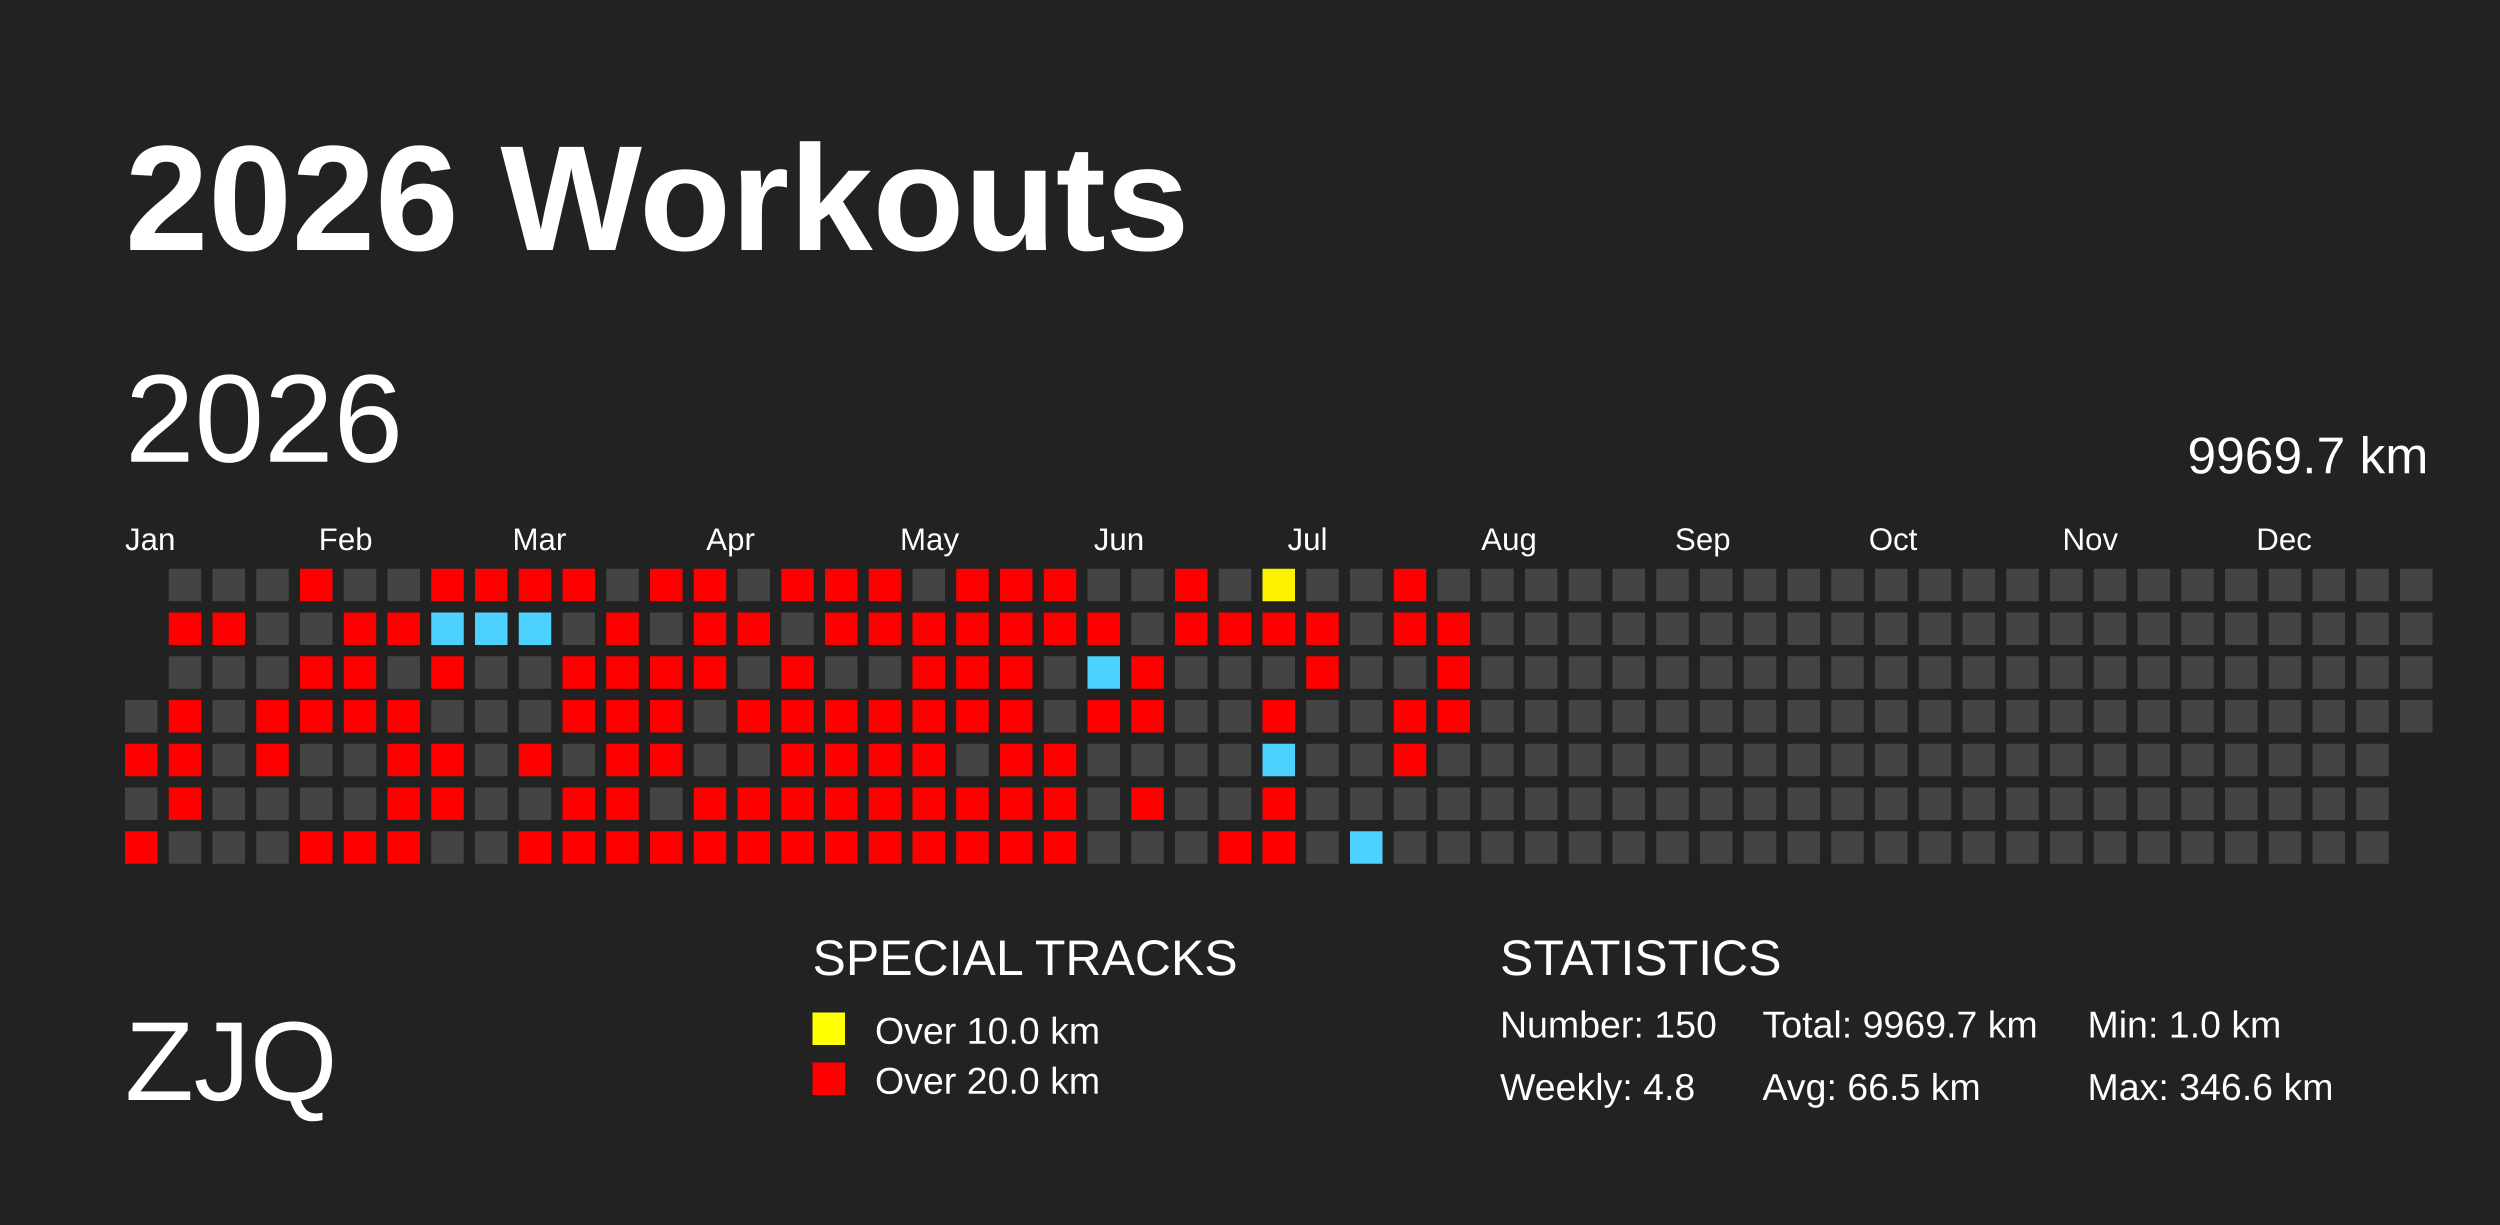
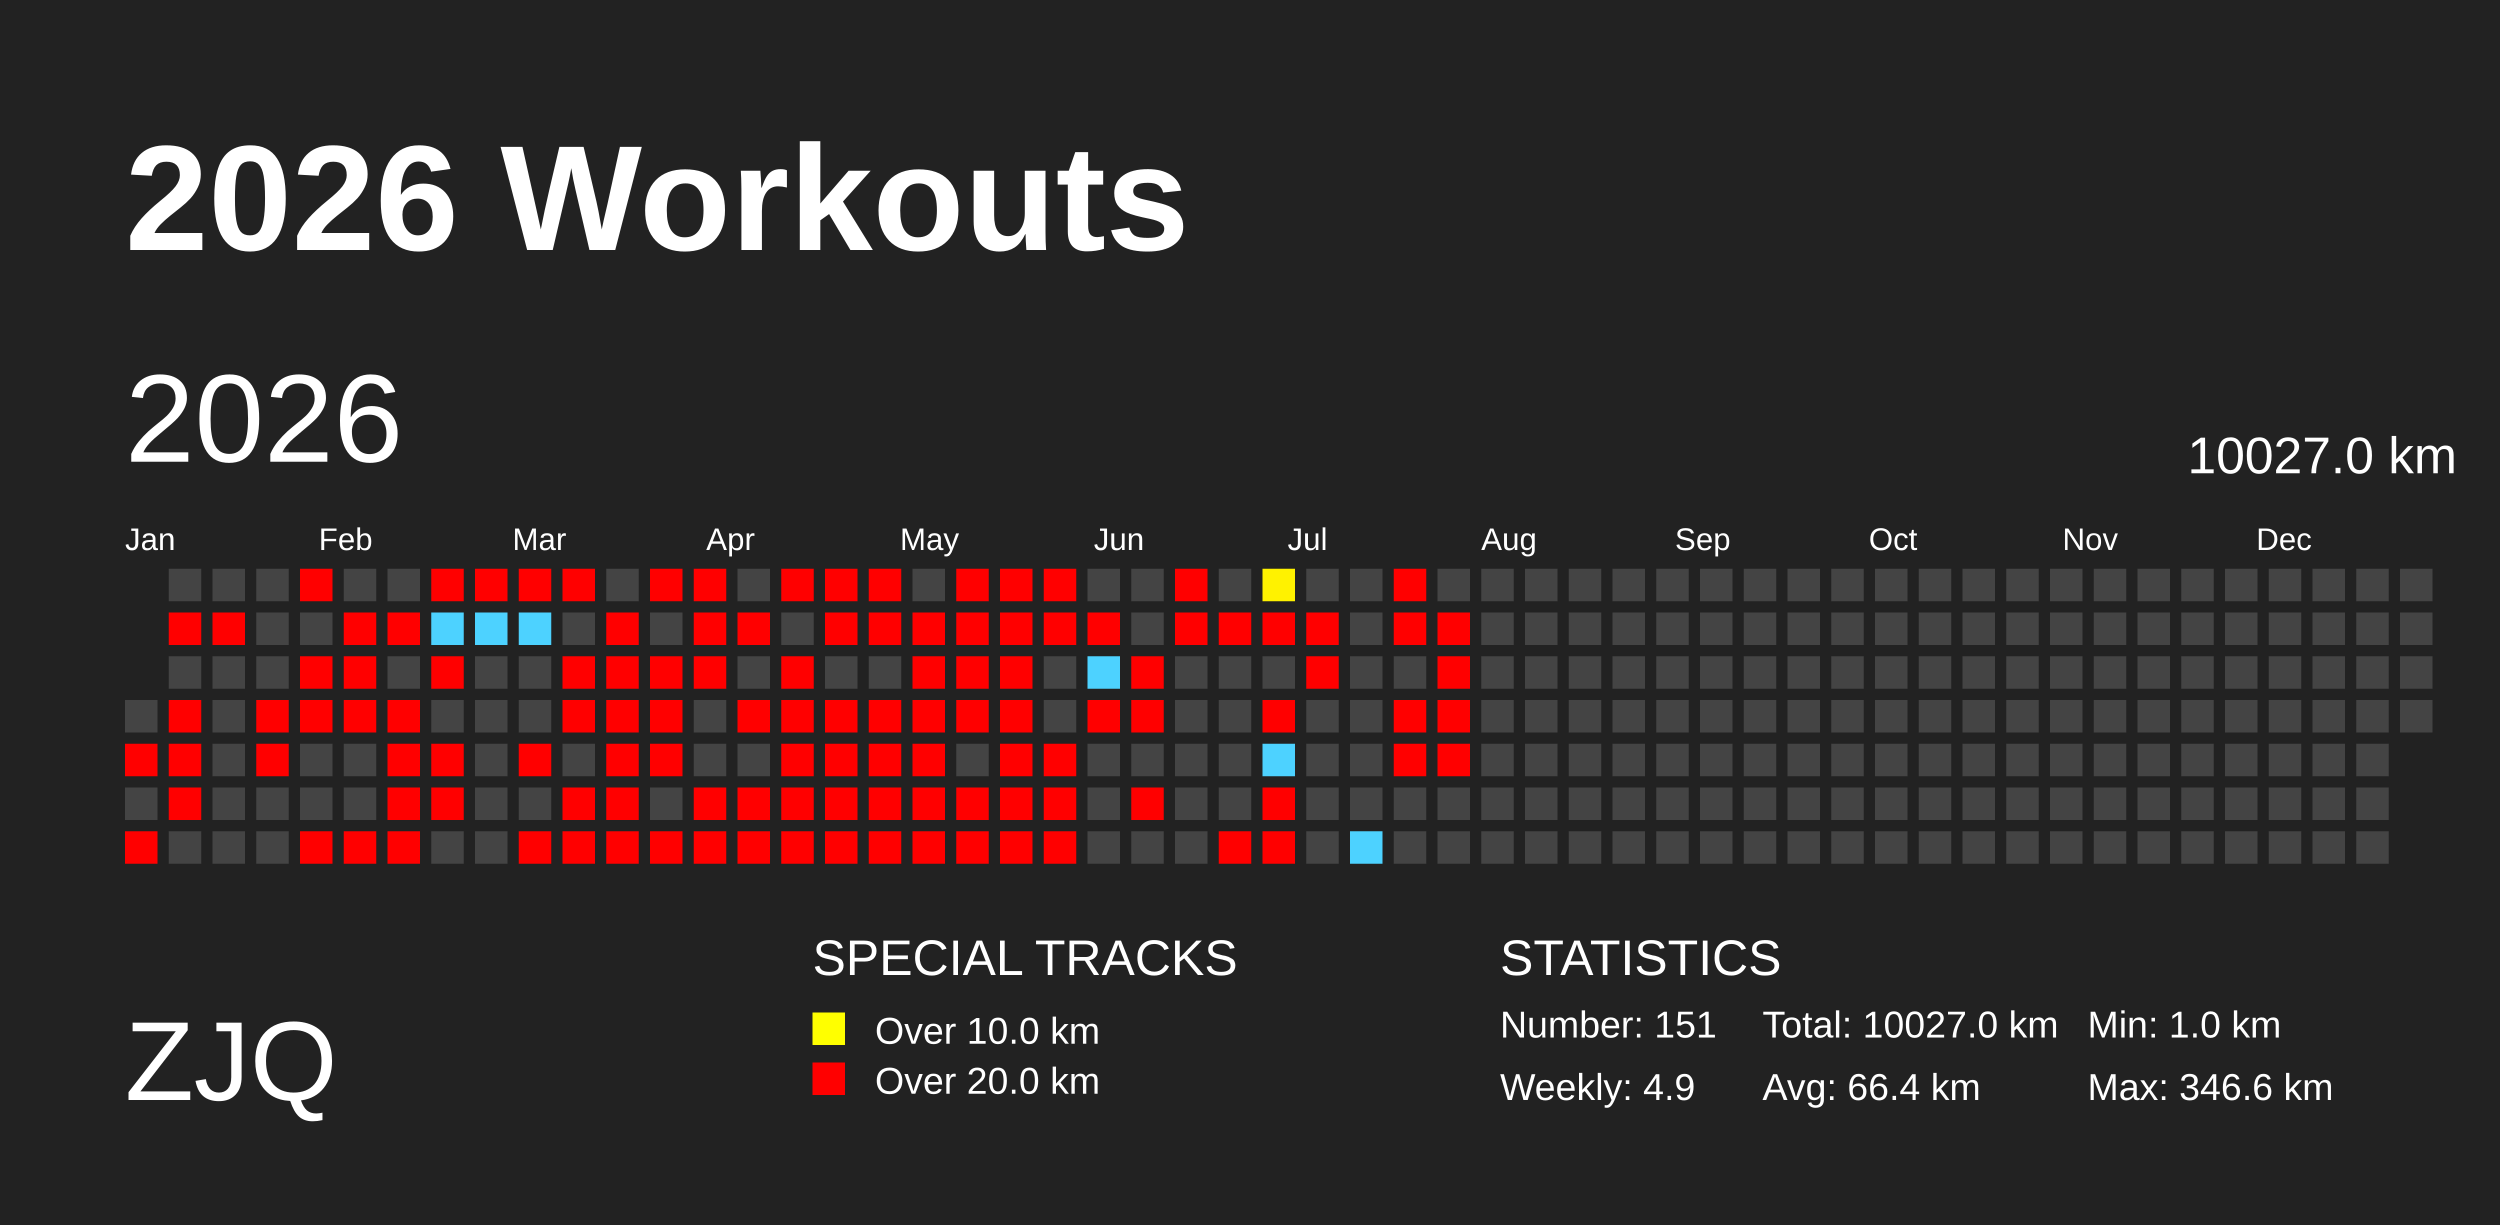
<svg xmlns="http://www.w3.org/2000/svg" baseProfile="full" height="98mm" version="1.1" viewBox="0,0,200,98" width="200mm">
  <defs>
    <pattern height="2" id="indoor-stripe" patternUnits="userSpaceOnUse" width="2">
      <line stroke="white" stroke-opacity="0.45" stroke-width="0.5" x1="0" x2="2" y1="2" y2="0" />
    </pattern>
  </defs>
  <rect fill="#222222" height="98" width="200" x="0" y="0" />
  <text fill="#FFFFFF" style="font-size:12px; font-family:Arial; font-weight:bold;" x="10" y="20">2026 Workouts</text>
  <text fill="#FFFFFF" style="font-size:9px; font-family:Arial" x="10" y="88">ZJQ</text>
  <text fill="#FFFFFF" style="font-size:4px; font-family:Arial" x="65" y="78">SPECIAL TRACKS</text>
  <rect fill="yellow" height="2.6" width="2.6" x="65" y="81" />
  <text fill="#FFFFFF" style="font-size:3px; font-family:Arial" x="70" y="83.5">Over 10.0 km</text>
  <rect fill="red" height="2.6" width="2.6" x="65" y="85" />
  <text fill="#FFFFFF" style="font-size:3px; font-family:Arial" x="70" y="87.5">Over 20.0 km</text>
  <text fill="#FFFFFF" style="font-size:4px; font-family:Arial" x="120" y="78">STATISTICS</text>
-   <text fill="#FFFFFF" style="font-size:3px; font-family:Arial" x="120" y="83">Number: 150</text>
-   <text fill="#FFFFFF" style="font-size:3px; font-family:Arial" x="120" y="88">Weekly: 4.8</text>
-   <text fill="#FFFFFF" style="font-size:3px; font-family:Arial" x="141" y="83">Total: 9969.7 km</text>
-   <text fill="#FFFFFF" style="font-size:3px; font-family:Arial" x="141" y="88">Avg: 66.5 km</text>
+   <text fill="#FFFFFF" style="font-size:3px; font-family:Arial" x="120" y="83">Number: 151</text>
+   <text fill="#FFFFFF" style="font-size:3px; font-family:Arial" x="120" y="88">Weekly: 4.9</text>
+   <text fill="#FFFFFF" style="font-size:3px; font-family:Arial" x="141" y="83">Total: 10027.0 km</text>
+   <text fill="#FFFFFF" style="font-size:3px; font-family:Arial" x="141" y="88">Avg: 66.4 km</text>
  <text fill="#FFFFFF" style="font-size:3px; font-family:Arial" x="167" y="83">Min: 1.0 km</text>
  <text fill="#FFFFFF" style="font-size:3px; font-family:Arial" x="167" y="88">Max: 346.6 km</text>
  <text dominant-baseline="hanging" fill="#FFFFFF" style="font-size:10.0px; font-family:Arial;" x="10" y="30">2026</text>
-   <text dominant-baseline="hanging" fill="#FFFFFF" style="font-size:4.125px; font-family:Arial;" x="175" y="35">9969.7 km</text>
+   <text dominant-baseline="hanging" fill="#FFFFFF" style="font-size:4.125px; font-family:Arial;" x="175" y="35">10027.0 km</text>
  <text fill="#FFFFFF" style="font-size:2.5px; font-family:Arial" x="10.0" y="44">Jan</text>
  <text fill="#FFFFFF" style="font-size:2.5px; font-family:Arial" x="25.5" y="44">Feb</text>
  <text fill="#FFFFFF" style="font-size:2.5px; font-family:Arial" x="41.0" y="44">Mar</text>
  <text fill="#FFFFFF" style="font-size:2.5px; font-family:Arial" x="56.5" y="44">Apr</text>
  <text fill="#FFFFFF" style="font-size:2.5px; font-family:Arial" x="72.0" y="44">May</text>
  <text fill="#FFFFFF" style="font-size:2.5px; font-family:Arial" x="87.5" y="44">Jun</text>
  <text fill="#FFFFFF" style="font-size:2.5px; font-family:Arial" x="103.0" y="44">Jul</text>
  <text fill="#FFFFFF" style="font-size:2.5px; font-family:Arial" x="118.5" y="44">Aug</text>
  <text fill="#FFFFFF" style="font-size:2.5px; font-family:Arial" x="134.0" y="44">Sep</text>
  <text fill="#FFFFFF" style="font-size:2.5px; font-family:Arial" x="149.5" y="44">Oct</text>
  <text fill="#FFFFFF" style="font-size:2.5px; font-family:Arial" x="165.0" y="44">Nov</text>
  <text fill="#FFFFFF" style="font-size:2.5px; font-family:Arial" x="180.5" y="44">Dec</text>
  <rect fill="#444444" height="2.6" width="2.6" x="10.0" y="56.0" />
  <rect fill="red" height="2.6" width="2.6" x="10.0" y="59.5" />
  <rect fill="#444444" height="2.6" width="2.6" x="10.0" y="63.0" />
  <rect fill="red" height="2.6" width="2.6" x="10.0" y="66.5" />
  <rect fill="#444444" height="2.6" width="2.6" x="13.5" y="45.5" />
  <rect fill="red" height="2.6" width="2.6" x="13.5" y="49.0" />
  <rect fill="#444444" height="2.6" width="2.6" x="13.5" y="52.5" />
  <rect fill="red" height="2.6" width="2.6" x="13.5" y="56.0" />
  <rect fill="red" height="2.6" width="2.6" x="13.5" y="59.5" />
  <rect fill="red" height="2.6" width="2.6" x="13.5" y="63.0" />
  <rect fill="#444444" height="2.6" width="2.6" x="13.5" y="66.5" />
  <rect fill="#444444" height="2.6" width="2.6" x="17.0" y="45.5" />
  <rect fill="red" height="2.6" width="2.6" x="17.0" y="49.0" />
  <rect fill="#444444" height="2.6" width="2.6" x="17.0" y="52.5" />
  <rect fill="#444444" height="2.6" width="2.6" x="17.0" y="56.0" />
  <rect fill="#444444" height="2.6" width="2.6" x="17.0" y="59.5" />
  <rect fill="#444444" height="2.6" width="2.6" x="17.0" y="63.0" />
  <rect fill="#444444" height="2.6" width="2.6" x="17.0" y="66.5" />
  <rect fill="#444444" height="2.6" width="2.6" x="20.5" y="45.5" />
  <rect fill="#444444" height="2.6" width="2.6" x="20.5" y="49.0" />
  <rect fill="#444444" height="2.6" width="2.6" x="20.5" y="52.5" />
  <rect fill="red" height="2.6" width="2.6" x="20.5" y="56.0" />
  <rect fill="red" height="2.6" width="2.6" x="20.5" y="59.5" />
  <rect fill="#444444" height="2.6" width="2.6" x="20.5" y="63.0" />
  <rect fill="#444444" height="2.6" width="2.6" x="20.5" y="66.5" />
  <rect fill="red" height="2.6" width="2.6" x="24.0" y="45.5" />
  <rect fill="#444444" height="2.6" width="2.6" x="24.0" y="49.0" />
  <rect fill="red" height="2.6" width="2.6" x="24.0" y="52.5" />
  <rect fill="red" height="2.6" width="2.6" x="24.0" y="56.0" />
  <rect fill="#444444" height="2.6" width="2.6" x="24.0" y="59.5" />
  <rect fill="#444444" height="2.6" width="2.6" x="24.0" y="63.0" />
  <rect fill="red" height="2.6" width="2.6" x="24.0" y="66.5" />
  <rect fill="#444444" height="2.6" width="2.6" x="27.5" y="45.5" />
  <rect fill="red" height="2.6" width="2.6" x="27.5" y="49.0" />
  <rect fill="red" height="2.6" width="2.6" x="27.5" y="52.5" />
  <rect fill="red" height="2.6" width="2.6" x="27.5" y="56.0" />
  <rect fill="#444444" height="2.6" width="2.6" x="27.5" y="59.5" />
  <rect fill="#444444" height="2.6" width="2.6" x="27.5" y="63.0" />
  <rect fill="red" height="2.6" width="2.6" x="27.5" y="66.5" />
  <rect fill="#444444" height="2.6" width="2.6" x="31.0" y="45.5" />
  <rect fill="red" height="2.6" width="2.6" x="31.0" y="49.0" />
  <rect fill="#444444" height="2.6" width="2.6" x="31.0" y="52.5" />
  <rect fill="red" height="2.6" width="2.6" x="31.0" y="56.0" />
  <rect fill="red" height="2.6" width="2.6" x="31.0" y="59.5" />
  <rect fill="red" height="2.6" width="2.6" x="31.0" y="63.0" />
  <rect fill="red" height="2.6" width="2.6" x="31.0" y="66.5" />
  <rect fill="red" height="2.6" width="2.6" x="34.5" y="45.5" />
  <rect fill="#4dd2ff" height="2.6" width="2.6" x="34.5" y="49.0" />
  <rect fill="red" height="2.6" width="2.6" x="34.5" y="52.5" />
  <rect fill="#444444" height="2.6" width="2.6" x="34.5" y="56.0" />
  <rect fill="red" height="2.6" width="2.6" x="34.5" y="59.5" />
  <rect fill="red" height="2.6" width="2.6" x="34.5" y="63.0" />
  <rect fill="#444444" height="2.6" width="2.6" x="34.5" y="66.5" />
  <rect fill="red" height="2.6" width="2.6" x="38.0" y="45.5" />
  <rect fill="#4dd2ff" height="2.6" width="2.6" x="38.0" y="49.0" />
  <rect fill="#444444" height="2.6" width="2.6" x="38.0" y="52.5" />
  <rect fill="#444444" height="2.6" width="2.6" x="38.0" y="56.0" />
  <rect fill="#444444" height="2.6" width="2.6" x="38.0" y="59.5" />
  <rect fill="#444444" height="2.6" width="2.6" x="38.0" y="63.0" />
  <rect fill="#444444" height="2.6" width="2.6" x="38.0" y="66.5" />
  <rect fill="red" height="2.6" width="2.6" x="41.5" y="45.5" />
  <rect fill="#4dd2ff" height="2.6" width="2.6" x="41.5" y="49.0" />
  <rect fill="#444444" height="2.6" width="2.6" x="41.5" y="52.5" />
  <rect fill="#444444" height="2.6" width="2.6" x="41.5" y="56.0" />
  <rect fill="red" height="2.6" width="2.6" x="41.5" y="59.5" />
  <rect fill="#444444" height="2.6" width="2.6" x="41.5" y="63.0" />
  <rect fill="red" height="2.6" width="2.6" x="41.5" y="66.5" />
  <rect fill="red" height="2.6" width="2.6" x="45.0" y="45.5" />
  <rect fill="#444444" height="2.6" width="2.6" x="45.0" y="49.0" />
  <rect fill="red" height="2.6" width="2.6" x="45.0" y="52.5" />
  <rect fill="red" height="2.6" width="2.6" x="45.0" y="56.0" />
  <rect fill="#444444" height="2.6" width="2.6" x="45.0" y="59.5" />
  <rect fill="red" height="2.6" width="2.6" x="45.0" y="63.0" />
  <rect fill="red" height="2.6" width="2.6" x="45.0" y="66.5" />
  <rect fill="#444444" height="2.6" width="2.6" x="48.5" y="45.5" />
  <rect fill="red" height="2.6" width="2.6" x="48.5" y="49.0" />
  <rect fill="red" height="2.6" width="2.6" x="48.5" y="52.5" />
  <rect fill="red" height="2.6" width="2.6" x="48.5" y="56.0" />
  <rect fill="red" height="2.6" width="2.6" x="48.5" y="59.5" />
  <rect fill="red" height="2.6" width="2.6" x="48.5" y="63.0" />
  <rect fill="red" height="2.6" width="2.6" x="48.5" y="66.5" />
  <rect fill="red" height="2.6" width="2.6" x="52.0" y="45.5" />
  <rect fill="#444444" height="2.6" width="2.6" x="52.0" y="49.0" />
  <rect fill="red" height="2.6" width="2.6" x="52.0" y="52.5" />
  <rect fill="red" height="2.6" width="2.6" x="52.0" y="56.0" />
  <rect fill="red" height="2.6" width="2.6" x="52.0" y="59.5" />
  <rect fill="#444444" height="2.6" width="2.6" x="52.0" y="63.0" />
  <rect fill="red" height="2.6" width="2.6" x="52.0" y="66.5" />
  <rect fill="red" height="2.6" width="2.6" x="55.5" y="45.5" />
  <rect fill="red" height="2.6" width="2.6" x="55.5" y="49.0" />
  <rect fill="red" height="2.6" width="2.6" x="55.5" y="52.5" />
  <rect fill="#444444" height="2.6" width="2.6" x="55.5" y="56.0" />
  <rect fill="#444444" height="2.6" width="2.6" x="55.5" y="59.5" />
  <rect fill="red" height="2.6" width="2.6" x="55.5" y="63.0" />
  <rect fill="red" height="2.6" width="2.6" x="55.5" y="66.5" />
  <rect fill="#444444" height="2.6" width="2.6" x="59.0" y="45.5" />
  <rect fill="red" height="2.6" width="2.6" x="59.0" y="49.0" />
  <rect fill="#444444" height="2.6" width="2.6" x="59.0" y="52.5" />
  <rect fill="red" height="2.6" width="2.6" x="59.0" y="56.0" />
  <rect fill="#444444" height="2.6" width="2.6" x="59.0" y="59.5" />
  <rect fill="red" height="2.6" width="2.6" x="59.0" y="63.0" />
  <rect fill="red" height="2.6" width="2.6" x="59.0" y="66.5" />
  <rect fill="red" height="2.6" width="2.6" x="62.5" y="45.5" />
  <rect fill="#444444" height="2.6" width="2.6" x="62.5" y="49.0" />
  <rect fill="red" height="2.6" width="2.6" x="62.5" y="52.5" />
  <rect fill="red" height="2.6" width="2.6" x="62.5" y="56.0" />
  <rect fill="red" height="2.6" width="2.6" x="62.5" y="59.5" />
  <rect fill="red" height="2.6" width="2.6" x="62.5" y="63.0" />
  <rect fill="red" height="2.6" width="2.6" x="62.5" y="66.5" />
  <rect fill="red" height="2.6" width="2.6" x="66.0" y="45.5" />
  <rect fill="red" height="2.6" width="2.6" x="66.0" y="49.0" />
  <rect fill="#444444" height="2.6" width="2.6" x="66.0" y="52.5" />
  <rect fill="red" height="2.6" width="2.6" x="66.0" y="56.0" />
  <rect fill="red" height="2.6" width="2.6" x="66.0" y="59.5" />
  <rect fill="red" height="2.6" width="2.6" x="66.0" y="63.0" />
  <rect fill="red" height="2.6" width="2.6" x="66.0" y="66.5" />
  <rect fill="red" height="2.6" width="2.6" x="69.5" y="45.5" />
  <rect fill="red" height="2.6" width="2.6" x="69.5" y="49.0" />
  <rect fill="#444444" height="2.6" width="2.6" x="69.5" y="52.5" />
  <rect fill="red" height="2.6" width="2.6" x="69.5" y="56.0" />
  <rect fill="red" height="2.6" width="2.6" x="69.5" y="59.5" />
  <rect fill="red" height="2.6" width="2.6" x="69.5" y="63.0" />
  <rect fill="red" height="2.6" width="2.6" x="69.5" y="66.5" />
  <rect fill="#444444" height="2.6" width="2.6" x="73.0" y="45.5" />
  <rect fill="red" height="2.6" width="2.6" x="73.0" y="49.0" />
  <rect fill="red" height="2.6" width="2.6" x="73.0" y="52.5" />
  <rect fill="red" height="2.6" width="2.6" x="73.0" y="56.0" />
  <rect fill="red" height="2.6" width="2.6" x="73.0" y="59.5" />
  <rect fill="red" height="2.6" width="2.6" x="73.0" y="63.0" />
  <rect fill="red" height="2.6" width="2.6" x="73.0" y="66.5" />
  <rect fill="red" height="2.6" width="2.6" x="76.5" y="45.5" />
  <rect fill="red" height="2.6" width="2.6" x="76.5" y="49.0" />
  <rect fill="red" height="2.6" width="2.6" x="76.5" y="52.5" />
  <rect fill="red" height="2.6" width="2.6" x="76.5" y="56.0" />
  <rect fill="#444444" height="2.6" width="2.6" x="76.5" y="59.5" />
  <rect fill="red" height="2.6" width="2.6" x="76.5" y="63.0" />
  <rect fill="red" height="2.6" width="2.6" x="76.5" y="66.5" />
  <rect fill="red" height="2.6" width="2.6" x="80.0" y="45.5" />
  <rect fill="red" height="2.6" width="2.6" x="80.0" y="49.0" />
  <rect fill="red" height="2.6" width="2.6" x="80.0" y="52.5" />
  <rect fill="red" height="2.6" width="2.6" x="80.0" y="56.0" />
  <rect fill="red" height="2.6" width="2.6" x="80.0" y="59.5" />
  <rect fill="red" height="2.6" width="2.6" x="80.0" y="63.0" />
  <rect fill="red" height="2.6" width="2.6" x="80.0" y="66.5" />
  <rect fill="red" height="2.6" width="2.6" x="83.5" y="45.5" />
  <rect fill="red" height="2.6" width="2.6" x="83.5" y="49.0" />
  <rect fill="#444444" height="2.6" width="2.6" x="83.5" y="52.5" />
  <rect fill="#444444" height="2.6" width="2.6" x="83.5" y="56.0" />
  <rect fill="red" height="2.6" width="2.6" x="83.5" y="59.5" />
  <rect fill="red" height="2.6" width="2.6" x="83.5" y="63.0" />
  <rect fill="red" height="2.6" width="2.6" x="83.5" y="66.5" />
  <rect fill="#444444" height="2.6" width="2.6" x="87.0" y="45.5" />
  <rect fill="red" height="2.6" width="2.6" x="87.0" y="49.0" />
  <rect fill="#4dd2ff" height="2.6" width="2.6" x="87.0" y="52.5" />
  <rect fill="red" height="2.6" width="2.6" x="87.0" y="56.0" />
  <rect fill="#444444" height="2.6" width="2.6" x="87.0" y="59.5" />
  <rect fill="#444444" height="2.6" width="2.6" x="87.0" y="63.0" />
  <rect fill="#444444" height="2.6" width="2.6" x="87.0" y="66.5" />
  <rect fill="#444444" height="2.6" width="2.6" x="90.5" y="45.5" />
  <rect fill="#444444" height="2.6" width="2.6" x="90.5" y="49.0" />
  <rect fill="red" height="2.6" width="2.6" x="90.5" y="52.5" />
  <rect fill="red" height="2.6" width="2.6" x="90.5" y="56.0" />
  <rect fill="#444444" height="2.6" width="2.6" x="90.5" y="59.5" />
  <rect fill="red" height="2.6" width="2.6" x="90.5" y="63.0" />
  <rect fill="#444444" height="2.6" width="2.6" x="90.5" y="66.5" />
  <rect fill="red" height="2.6" width="2.6" x="94.0" y="45.5" />
  <rect fill="red" height="2.6" width="2.6" x="94.0" y="49.0" />
  <rect fill="#444444" height="2.6" width="2.6" x="94.0" y="52.5" />
  <rect fill="#444444" height="2.6" width="2.6" x="94.0" y="56.0" />
  <rect fill="#444444" height="2.6" width="2.6" x="94.0" y="59.5" />
  <rect fill="#444444" height="2.6" width="2.6" x="94.0" y="63.0" />
  <rect fill="#444444" height="2.6" width="2.6" x="94.0" y="66.5" />
  <rect fill="#444444" height="2.6" width="2.6" x="97.5" y="45.5" />
  <rect fill="red" height="2.6" width="2.6" x="97.5" y="49.0" />
  <rect fill="#444444" height="2.6" width="2.6" x="97.5" y="52.5" />
  <rect fill="#444444" height="2.6" width="2.6" x="97.5" y="56.0" />
  <rect fill="#444444" height="2.6" width="2.6" x="97.5" y="59.5" />
  <rect fill="#444444" height="2.6" width="2.6" x="97.5" y="63.0" />
  <rect fill="red" height="2.6" width="2.6" x="97.5" y="66.5" />
  <rect fill="#fff200" height="2.6" width="2.6" x="101.0" y="45.5" />
  <rect fill="red" height="2.6" width="2.6" x="101.0" y="49.0" />
  <rect fill="#444444" height="2.6" width="2.6" x="101.0" y="52.5" />
  <rect fill="red" height="2.6" width="2.6" x="101.0" y="56.0" />
  <rect fill="#4dd2ff" height="2.6" width="2.6" x="101.0" y="59.5" />
  <rect fill="red" height="2.6" width="2.6" x="101.0" y="63.0" />
  <rect fill="red" height="2.6" width="2.6" x="101.0" y="66.5" />
  <rect fill="#444444" height="2.6" width="2.6" x="104.5" y="45.5" />
  <rect fill="red" height="2.6" width="2.6" x="104.5" y="49.0" />
  <rect fill="red" height="2.6" width="2.6" x="104.5" y="52.5" />
  <rect fill="#444444" height="2.6" width="2.6" x="104.5" y="56.0" />
  <rect fill="#444444" height="2.6" width="2.6" x="104.5" y="59.5" />
  <rect fill="#444444" height="2.6" width="2.6" x="104.5" y="63.0" />
  <rect fill="#444444" height="2.6" width="2.6" x="104.5" y="66.5" />
  <rect fill="#444444" height="2.6" width="2.6" x="108.0" y="45.5" />
  <rect fill="#444444" height="2.6" width="2.6" x="108.0" y="49.0" />
  <rect fill="#444444" height="2.6" width="2.6" x="108.0" y="52.5" />
  <rect fill="#444444" height="2.6" width="2.6" x="108.0" y="56.0" />
  <rect fill="#444444" height="2.6" width="2.6" x="108.0" y="59.5" />
  <rect fill="#444444" height="2.6" width="2.6" x="108.0" y="63.0" />
  <rect fill="#4dd2ff" height="2.6" width="2.6" x="108.0" y="66.5" />
  <rect fill="red" height="2.6" width="2.6" x="111.5" y="45.5" />
  <rect fill="red" height="2.6" width="2.6" x="111.5" y="49.0" />
  <rect fill="#444444" height="2.6" width="2.6" x="111.5" y="52.5" />
  <rect fill="red" height="2.6" width="2.6" x="111.5" y="56.0" />
  <rect fill="red" height="2.6" width="2.6" x="111.5" y="59.5" />
  <rect fill="#444444" height="2.6" width="2.6" x="111.5" y="63.0" />
  <rect fill="#444444" height="2.6" width="2.6" x="111.5" y="66.5" />
  <rect fill="#444444" height="2.6" width="2.6" x="115.0" y="45.5" />
  <rect fill="red" height="2.6" width="2.6" x="115.0" y="49.0" />
  <rect fill="red" height="2.6" width="2.6" x="115.0" y="52.5" />
  <rect fill="red" height="2.6" width="2.6" x="115.0" y="56.0" />
-   <rect fill="#444444" height="2.6" width="2.6" x="115.0" y="59.5" />
+   <rect fill="red" height="2.6" width="2.6" x="115.0" y="59.5" />
  <rect fill="#444444" height="2.6" width="2.6" x="115.0" y="63.0" />
  <rect fill="#444444" height="2.6" width="2.6" x="115.0" y="66.5" />
  <rect fill="#444444" height="2.6" width="2.6" x="118.5" y="45.5" />
  <rect fill="#444444" height="2.6" width="2.6" x="118.5" y="49.0" />
  <rect fill="#444444" height="2.6" width="2.6" x="118.5" y="52.5" />
  <rect fill="#444444" height="2.6" width="2.6" x="118.5" y="56.0" />
  <rect fill="#444444" height="2.6" width="2.6" x="118.5" y="59.5" />
  <rect fill="#444444" height="2.6" width="2.6" x="118.5" y="63.0" />
  <rect fill="#444444" height="2.6" width="2.6" x="118.5" y="66.5" />
  <rect fill="#444444" height="2.6" width="2.6" x="122.0" y="45.5" />
  <rect fill="#444444" height="2.6" width="2.6" x="122.0" y="49.0" />
  <rect fill="#444444" height="2.6" width="2.6" x="122.0" y="52.5" />
  <rect fill="#444444" height="2.6" width="2.6" x="122.0" y="56.0" />
  <rect fill="#444444" height="2.6" width="2.6" x="122.0" y="59.5" />
  <rect fill="#444444" height="2.6" width="2.6" x="122.0" y="63.0" />
  <rect fill="#444444" height="2.6" width="2.6" x="122.0" y="66.5" />
  <rect fill="#444444" height="2.6" width="2.6" x="125.5" y="45.5" />
  <rect fill="#444444" height="2.6" width="2.6" x="125.5" y="49.0" />
  <rect fill="#444444" height="2.6" width="2.6" x="125.5" y="52.5" />
  <rect fill="#444444" height="2.6" width="2.6" x="125.5" y="56.0" />
  <rect fill="#444444" height="2.6" width="2.6" x="125.5" y="59.5" />
  <rect fill="#444444" height="2.6" width="2.6" x="125.5" y="63.0" />
  <rect fill="#444444" height="2.6" width="2.6" x="125.5" y="66.5" />
  <rect fill="#444444" height="2.6" width="2.6" x="129.0" y="45.5" />
  <rect fill="#444444" height="2.6" width="2.6" x="129.0" y="49.0" />
  <rect fill="#444444" height="2.6" width="2.6" x="129.0" y="52.5" />
  <rect fill="#444444" height="2.6" width="2.6" x="129.0" y="56.0" />
  <rect fill="#444444" height="2.6" width="2.6" x="129.0" y="59.5" />
  <rect fill="#444444" height="2.6" width="2.6" x="129.0" y="63.0" />
  <rect fill="#444444" height="2.6" width="2.6" x="129.0" y="66.5" />
  <rect fill="#444444" height="2.6" width="2.6" x="132.5" y="45.5" />
  <rect fill="#444444" height="2.6" width="2.6" x="132.5" y="49.0" />
  <rect fill="#444444" height="2.6" width="2.6" x="132.5" y="52.5" />
  <rect fill="#444444" height="2.6" width="2.6" x="132.5" y="56.0" />
  <rect fill="#444444" height="2.6" width="2.6" x="132.5" y="59.5" />
  <rect fill="#444444" height="2.6" width="2.6" x="132.5" y="63.0" />
  <rect fill="#444444" height="2.6" width="2.6" x="132.5" y="66.5" />
  <rect fill="#444444" height="2.6" width="2.6" x="136.0" y="45.5" />
  <rect fill="#444444" height="2.6" width="2.6" x="136.0" y="49.0" />
  <rect fill="#444444" height="2.6" width="2.6" x="136.0" y="52.5" />
  <rect fill="#444444" height="2.6" width="2.6" x="136.0" y="56.0" />
  <rect fill="#444444" height="2.6" width="2.6" x="136.0" y="59.5" />
  <rect fill="#444444" height="2.6" width="2.6" x="136.0" y="63.0" />
  <rect fill="#444444" height="2.6" width="2.6" x="136.0" y="66.5" />
  <rect fill="#444444" height="2.6" width="2.6" x="139.5" y="45.5" />
  <rect fill="#444444" height="2.6" width="2.6" x="139.5" y="49.0" />
  <rect fill="#444444" height="2.6" width="2.6" x="139.5" y="52.5" />
  <rect fill="#444444" height="2.6" width="2.6" x="139.5" y="56.0" />
  <rect fill="#444444" height="2.6" width="2.6" x="139.5" y="59.5" />
  <rect fill="#444444" height="2.6" width="2.6" x="139.5" y="63.0" />
  <rect fill="#444444" height="2.6" width="2.6" x="139.5" y="66.5" />
  <rect fill="#444444" height="2.6" width="2.6" x="143.0" y="45.5" />
  <rect fill="#444444" height="2.6" width="2.6" x="143.0" y="49.0" />
  <rect fill="#444444" height="2.6" width="2.6" x="143.0" y="52.5" />
  <rect fill="#444444" height="2.6" width="2.6" x="143.0" y="56.0" />
  <rect fill="#444444" height="2.6" width="2.6" x="143.0" y="59.5" />
  <rect fill="#444444" height="2.6" width="2.6" x="143.0" y="63.0" />
  <rect fill="#444444" height="2.6" width="2.6" x="143.0" y="66.5" />
  <rect fill="#444444" height="2.6" width="2.6" x="146.5" y="45.5" />
  <rect fill="#444444" height="2.6" width="2.6" x="146.5" y="49.0" />
  <rect fill="#444444" height="2.6" width="2.6" x="146.5" y="52.5" />
  <rect fill="#444444" height="2.6" width="2.6" x="146.5" y="56.0" />
  <rect fill="#444444" height="2.6" width="2.6" x="146.5" y="59.5" />
  <rect fill="#444444" height="2.6" width="2.6" x="146.5" y="63.0" />
  <rect fill="#444444" height="2.6" width="2.6" x="146.5" y="66.5" />
  <rect fill="#444444" height="2.6" width="2.6" x="150.0" y="45.5" />
  <rect fill="#444444" height="2.6" width="2.6" x="150.0" y="49.0" />
  <rect fill="#444444" height="2.6" width="2.6" x="150.0" y="52.5" />
  <rect fill="#444444" height="2.6" width="2.6" x="150.0" y="56.0" />
  <rect fill="#444444" height="2.6" width="2.6" x="150.0" y="59.5" />
  <rect fill="#444444" height="2.6" width="2.6" x="150.0" y="63.0" />
  <rect fill="#444444" height="2.6" width="2.6" x="150.0" y="66.5" />
  <rect fill="#444444" height="2.6" width="2.6" x="153.5" y="45.5" />
  <rect fill="#444444" height="2.6" width="2.6" x="153.5" y="49.0" />
  <rect fill="#444444" height="2.6" width="2.6" x="153.5" y="52.5" />
  <rect fill="#444444" height="2.6" width="2.6" x="153.5" y="56.0" />
  <rect fill="#444444" height="2.6" width="2.6" x="153.5" y="59.5" />
  <rect fill="#444444" height="2.6" width="2.6" x="153.5" y="63.0" />
  <rect fill="#444444" height="2.6" width="2.6" x="153.5" y="66.5" />
  <rect fill="#444444" height="2.6" width="2.6" x="157.0" y="45.5" />
  <rect fill="#444444" height="2.6" width="2.6" x="157.0" y="49.0" />
  <rect fill="#444444" height="2.6" width="2.6" x="157.0" y="52.5" />
  <rect fill="#444444" height="2.6" width="2.6" x="157.0" y="56.0" />
  <rect fill="#444444" height="2.6" width="2.6" x="157.0" y="59.5" />
  <rect fill="#444444" height="2.6" width="2.6" x="157.0" y="63.0" />
  <rect fill="#444444" height="2.6" width="2.6" x="157.0" y="66.5" />
  <rect fill="#444444" height="2.6" width="2.6" x="160.5" y="45.5" />
  <rect fill="#444444" height="2.6" width="2.6" x="160.5" y="49.0" />
  <rect fill="#444444" height="2.6" width="2.6" x="160.5" y="52.5" />
  <rect fill="#444444" height="2.6" width="2.6" x="160.5" y="56.0" />
  <rect fill="#444444" height="2.6" width="2.6" x="160.5" y="59.5" />
  <rect fill="#444444" height="2.6" width="2.6" x="160.5" y="63.0" />
  <rect fill="#444444" height="2.6" width="2.6" x="160.5" y="66.5" />
  <rect fill="#444444" height="2.6" width="2.6" x="164.0" y="45.5" />
  <rect fill="#444444" height="2.6" width="2.6" x="164.0" y="49.0" />
  <rect fill="#444444" height="2.6" width="2.6" x="164.0" y="52.5" />
  <rect fill="#444444" height="2.6" width="2.6" x="164.0" y="56.0" />
  <rect fill="#444444" height="2.6" width="2.6" x="164.0" y="59.5" />
  <rect fill="#444444" height="2.6" width="2.6" x="164.0" y="63.0" />
  <rect fill="#444444" height="2.6" width="2.6" x="164.0" y="66.5" />
  <rect fill="#444444" height="2.6" width="2.6" x="167.5" y="45.5" />
  <rect fill="#444444" height="2.6" width="2.6" x="167.5" y="49.0" />
  <rect fill="#444444" height="2.6" width="2.6" x="167.5" y="52.5" />
  <rect fill="#444444" height="2.6" width="2.6" x="167.5" y="56.0" />
  <rect fill="#444444" height="2.6" width="2.6" x="167.5" y="59.5" />
  <rect fill="#444444" height="2.6" width="2.6" x="167.5" y="63.0" />
  <rect fill="#444444" height="2.6" width="2.6" x="167.5" y="66.5" />
  <rect fill="#444444" height="2.6" width="2.6" x="171.0" y="45.5" />
  <rect fill="#444444" height="2.6" width="2.6" x="171.0" y="49.0" />
  <rect fill="#444444" height="2.6" width="2.6" x="171.0" y="52.5" />
  <rect fill="#444444" height="2.6" width="2.6" x="171.0" y="56.0" />
  <rect fill="#444444" height="2.6" width="2.6" x="171.0" y="59.5" />
  <rect fill="#444444" height="2.6" width="2.6" x="171.0" y="63.0" />
  <rect fill="#444444" height="2.6" width="2.6" x="171.0" y="66.5" />
  <rect fill="#444444" height="2.6" width="2.6" x="174.5" y="45.5" />
  <rect fill="#444444" height="2.6" width="2.6" x="174.5" y="49.0" />
  <rect fill="#444444" height="2.6" width="2.6" x="174.5" y="52.5" />
  <rect fill="#444444" height="2.6" width="2.6" x="174.5" y="56.0" />
  <rect fill="#444444" height="2.6" width="2.6" x="174.5" y="59.5" />
  <rect fill="#444444" height="2.6" width="2.6" x="174.5" y="63.0" />
  <rect fill="#444444" height="2.6" width="2.6" x="174.5" y="66.5" />
  <rect fill="#444444" height="2.6" width="2.6" x="178.0" y="45.5" />
  <rect fill="#444444" height="2.6" width="2.6" x="178.0" y="49.0" />
  <rect fill="#444444" height="2.6" width="2.6" x="178.0" y="52.5" />
  <rect fill="#444444" height="2.6" width="2.6" x="178.0" y="56.0" />
  <rect fill="#444444" height="2.6" width="2.6" x="178.0" y="59.5" />
  <rect fill="#444444" height="2.6" width="2.6" x="178.0" y="63.0" />
  <rect fill="#444444" height="2.6" width="2.6" x="178.0" y="66.5" />
  <rect fill="#444444" height="2.6" width="2.6" x="181.5" y="45.5" />
  <rect fill="#444444" height="2.6" width="2.6" x="181.5" y="49.0" />
  <rect fill="#444444" height="2.6" width="2.6" x="181.5" y="52.5" />
  <rect fill="#444444" height="2.6" width="2.6" x="181.5" y="56.0" />
  <rect fill="#444444" height="2.6" width="2.6" x="181.5" y="59.5" />
  <rect fill="#444444" height="2.6" width="2.6" x="181.5" y="63.0" />
  <rect fill="#444444" height="2.6" width="2.6" x="181.5" y="66.5" />
  <rect fill="#444444" height="2.6" width="2.6" x="185.0" y="45.5" />
  <rect fill="#444444" height="2.6" width="2.6" x="185.0" y="49.0" />
  <rect fill="#444444" height="2.6" width="2.6" x="185.0" y="52.5" />
  <rect fill="#444444" height="2.6" width="2.6" x="185.0" y="56.0" />
  <rect fill="#444444" height="2.6" width="2.6" x="185.0" y="59.5" />
  <rect fill="#444444" height="2.6" width="2.6" x="185.0" y="63.0" />
  <rect fill="#444444" height="2.6" width="2.6" x="185.0" y="66.5" />
  <rect fill="#444444" height="2.6" width="2.6" x="188.5" y="45.5" />
  <rect fill="#444444" height="2.6" width="2.6" x="188.5" y="49.0" />
  <rect fill="#444444" height="2.6" width="2.6" x="188.5" y="52.5" />
  <rect fill="#444444" height="2.6" width="2.6" x="188.5" y="56.0" />
  <rect fill="#444444" height="2.6" width="2.6" x="188.5" y="59.5" />
  <rect fill="#444444" height="2.6" width="2.6" x="188.5" y="63.0" />
  <rect fill="#444444" height="2.6" width="2.6" x="188.5" y="66.5" />
  <rect fill="#444444" height="2.6" width="2.6" x="192.0" y="45.5" />
  <rect fill="#444444" height="2.6" width="2.6" x="192.0" y="49.0" />
  <rect fill="#444444" height="2.6" width="2.6" x="192.0" y="52.5" />
  <rect fill="#444444" height="2.6" width="2.6" x="192.0" y="56.0" />
</svg>
